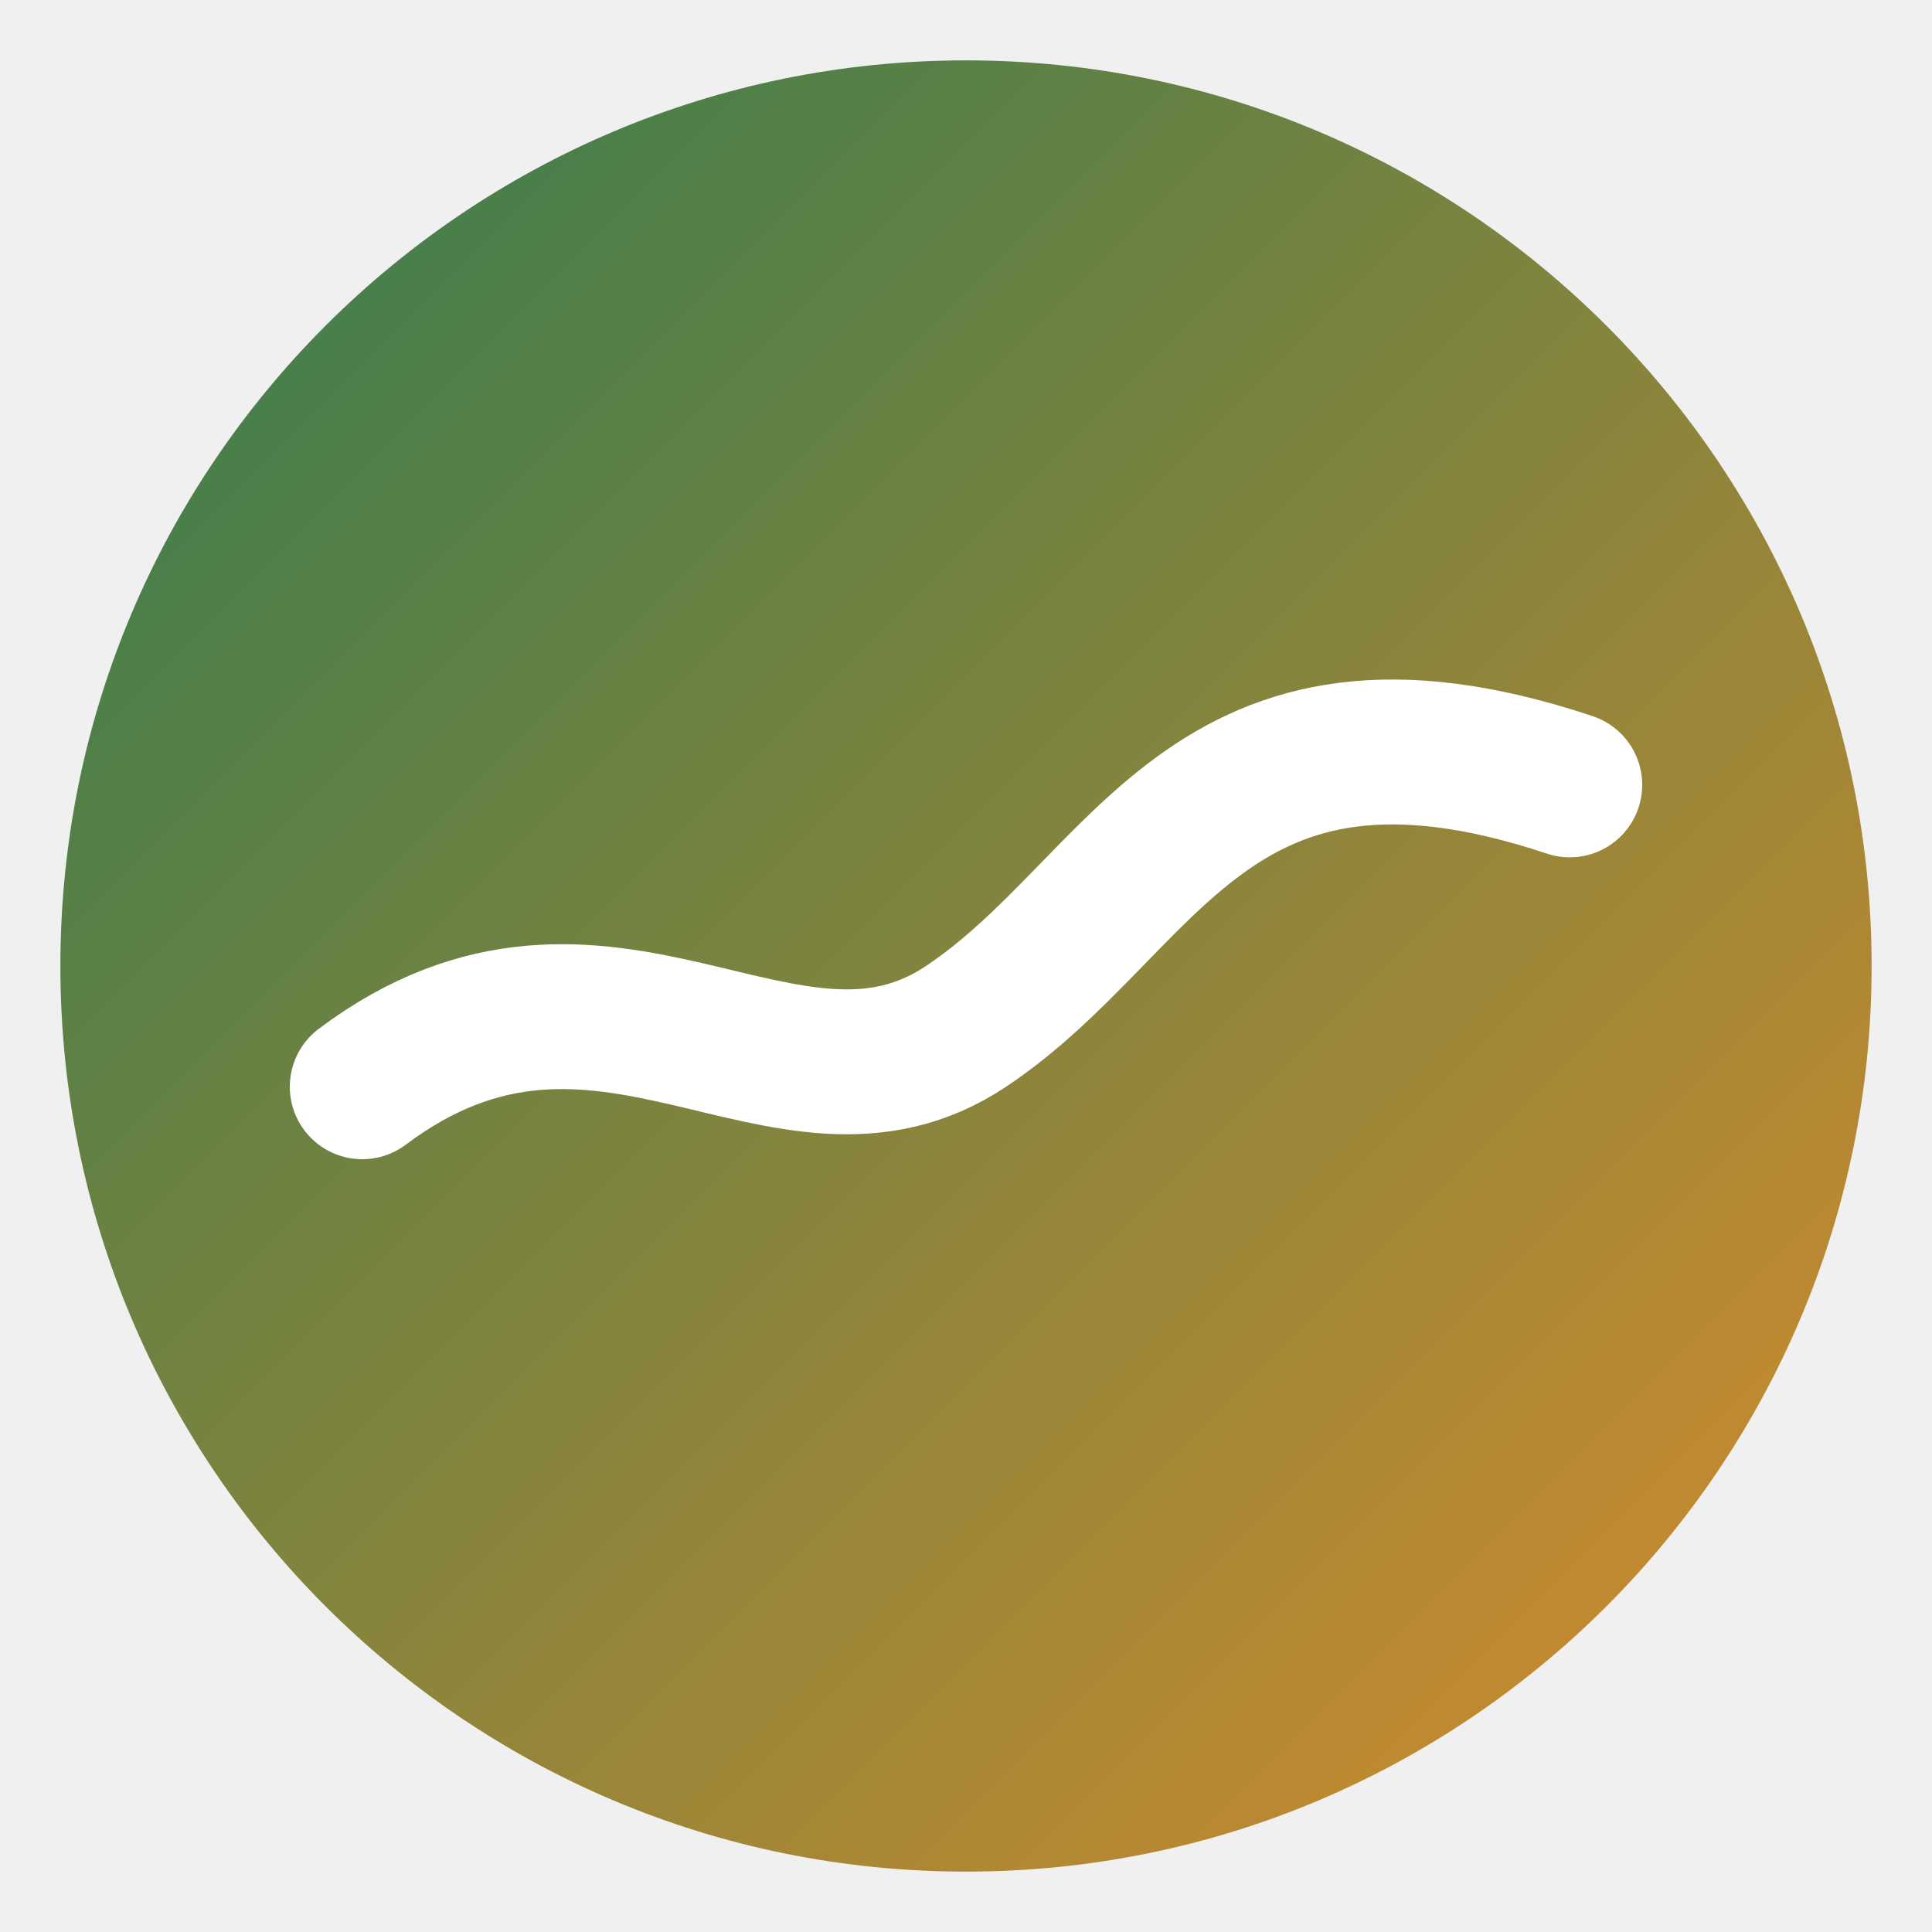
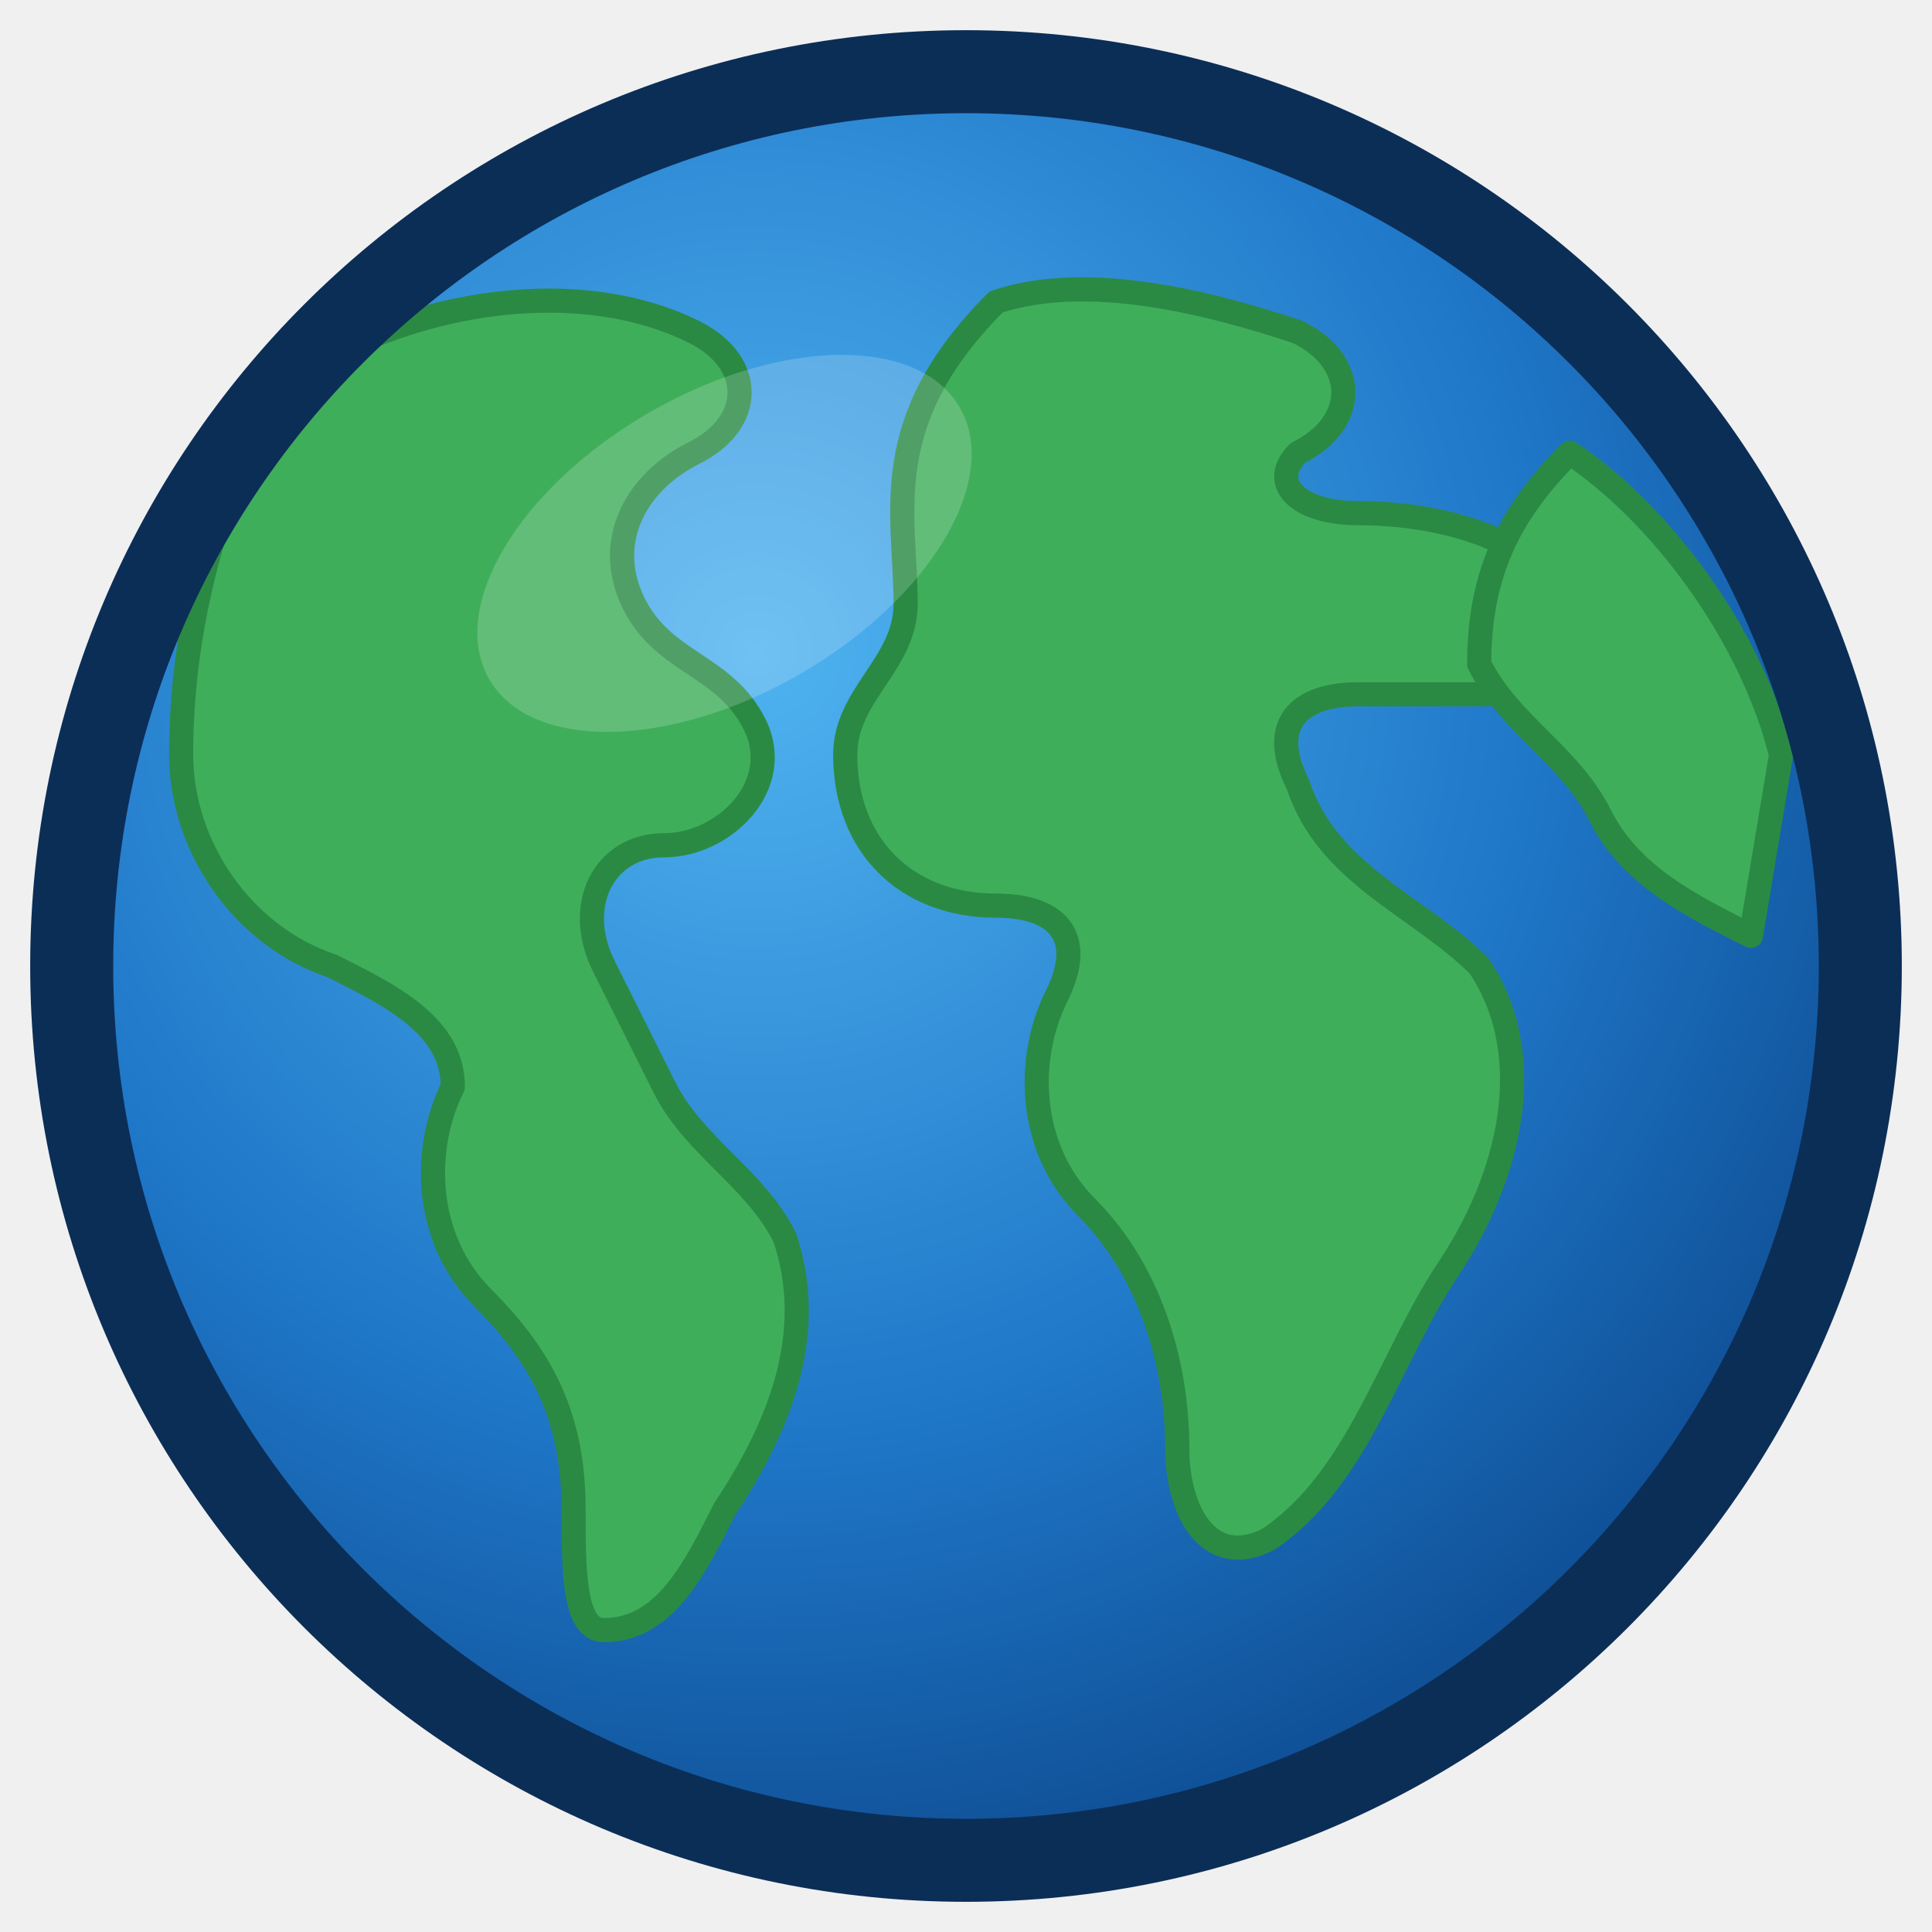
- <svg xmlns="http://www.w3.org/2000/svg" viewBox="0 0 32 32">
+ <svg xmlns="http://www.w3.org/2000/svg" viewBox="0 0 64 64" role="img" aria-label="Earth">
  <defs>
-     <linearGradient id="g" x1="0" y1="0" x2="1" y2="1">
-       <stop offset="0" stop-color="#2f7d4f" />
-       <stop offset="1" stop-color="#d98b2b" />
-     </linearGradient>
+     <radialGradient id="sea" cx="38%" cy="32%" r="75%">
+       <stop offset="0" stop-color="#4fb3f0" />
+       <stop offset=".6" stop-color="#1f77c8" />
+       <stop offset="1" stop-color="#0d4a8f" />
+     </radialGradient>
+     <clipPath id="disc">
+       <circle cx="32" cy="32" r="29" />
+     </clipPath>
  </defs>
-   <circle cx="16" cy="16" r="15" fill="url(#g)" />
-   <path d="M6 18c4-3 7 1 10-1s4-6 10-4" stroke="#fff" stroke-width="2.4" fill="none" stroke-linecap="round" />
+   <circle cx="32" cy="32" r="31" fill="#0b2e57" />
+   <circle cx="32" cy="32" r="29" fill="url(#sea)" />
+   <g clip-path="url(#disc)" fill="#3fae5a" stroke="#2a8a44" stroke-width=".8" stroke-linejoin="round">
+     <path d="M9 13c4-3 10-4 14-2 2 1 2 3 0 4-2 1-3 3-2 5 1 2 3 2 4 4 1 2-1 4-3 4-2 0-3 2-2 4l2 4c1 2 3 3 4 5 1 3 0 6-2 9-1 2-2 4-4 4-1 0-1-2-1-4 0-3-1-5-3-7-2-2-2-5-1-7 0-2-2-3-4-4-3-1-5-4-5-7 0-4 1-8 3-12z" />
+     <path d="M33 10c3-1 7 0 10 1 2 1 2 3 0 4-1 1 0 2 2 2 3 0 6 1 7 3 1 2-1 3-3 3h-4c-2 0-3 1-2 3 1 3 4 4 6 6 2 3 1 7-1 10-2 3-3 7-6 9-2 1-3-1-3-3 0-3-1-6-3-8-2-2-2-5-1-7 1-2 0-3-2-3-3 0-5-2-5-5 0-2 2-3 2-5 0-3-1-6 3-10z" />
+     <path d="M52 15c3 2 6 6 7 10l-1 6c-2-1-4-2-5-4-1-2-3-3-4-5 0-3 1-5 3-7z" />
+   </g>
+   <ellipse cx="24" cy="18" rx="9" ry="5" fill="#fff" opacity=".18" transform="rotate(-30 24 18)" />
+   <circle cx="32" cy="32" r="29" fill="none" stroke="#0b2e57" stroke-width="1.5" />
</svg>
